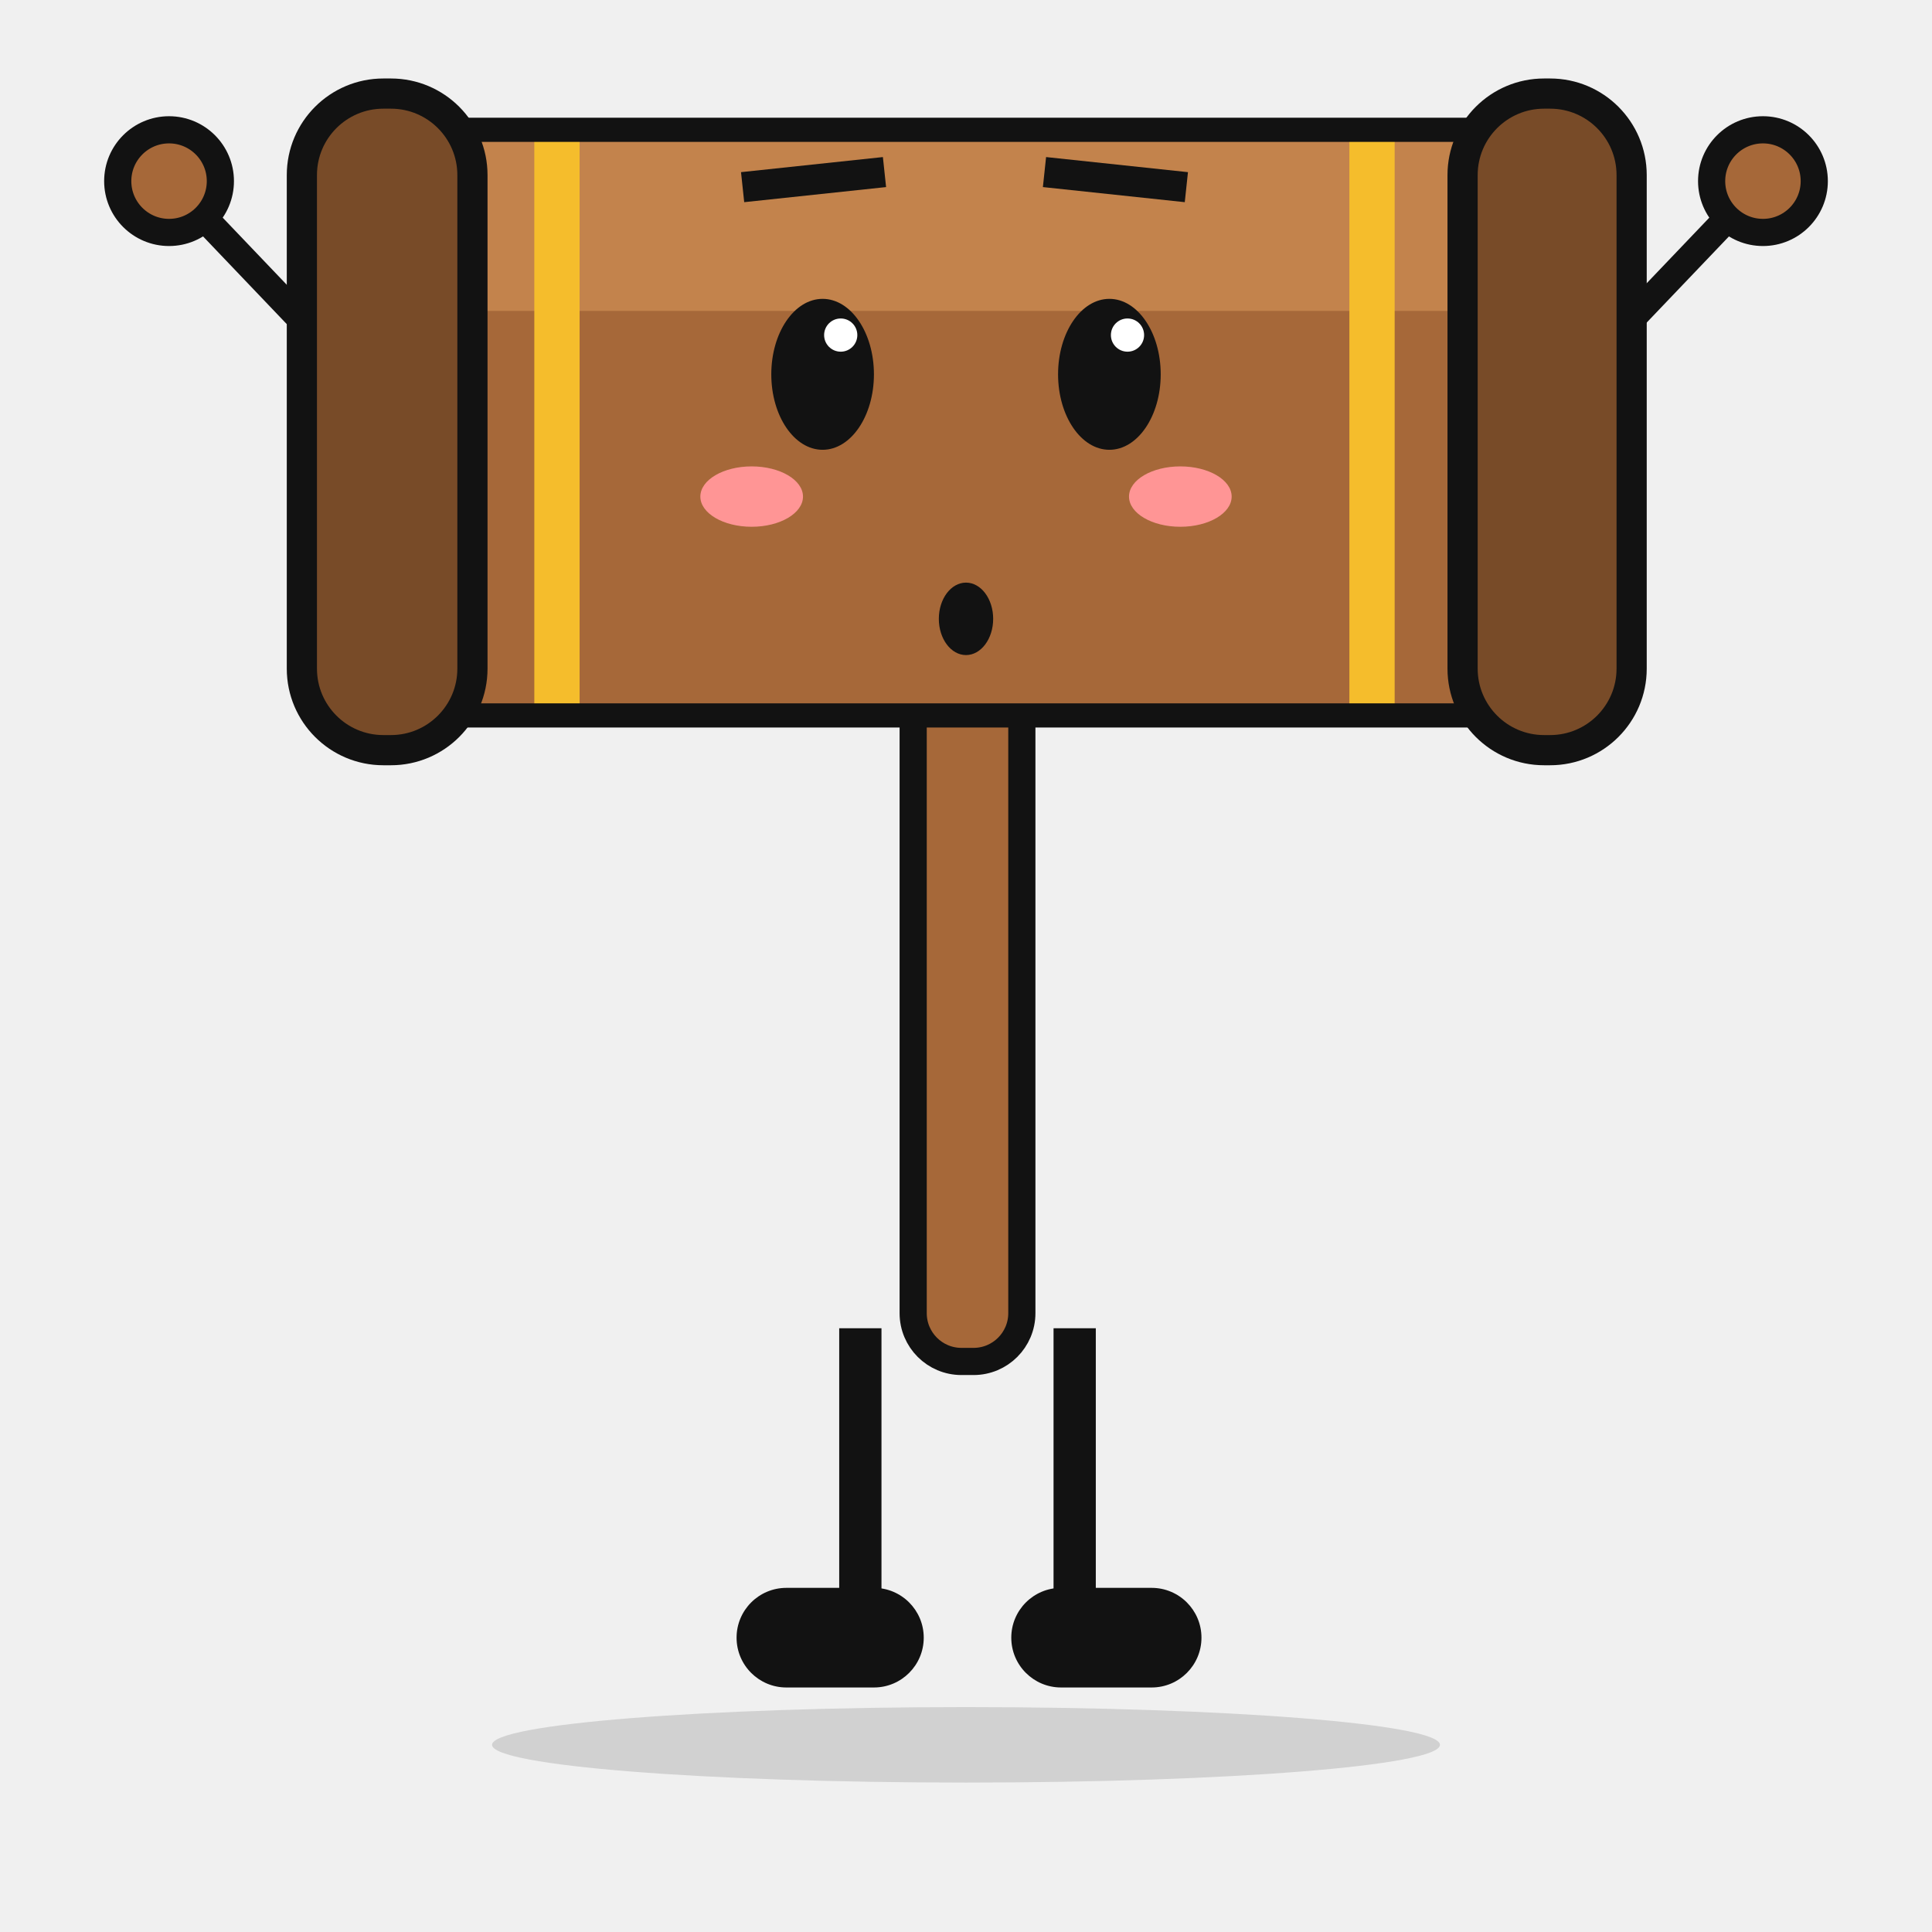
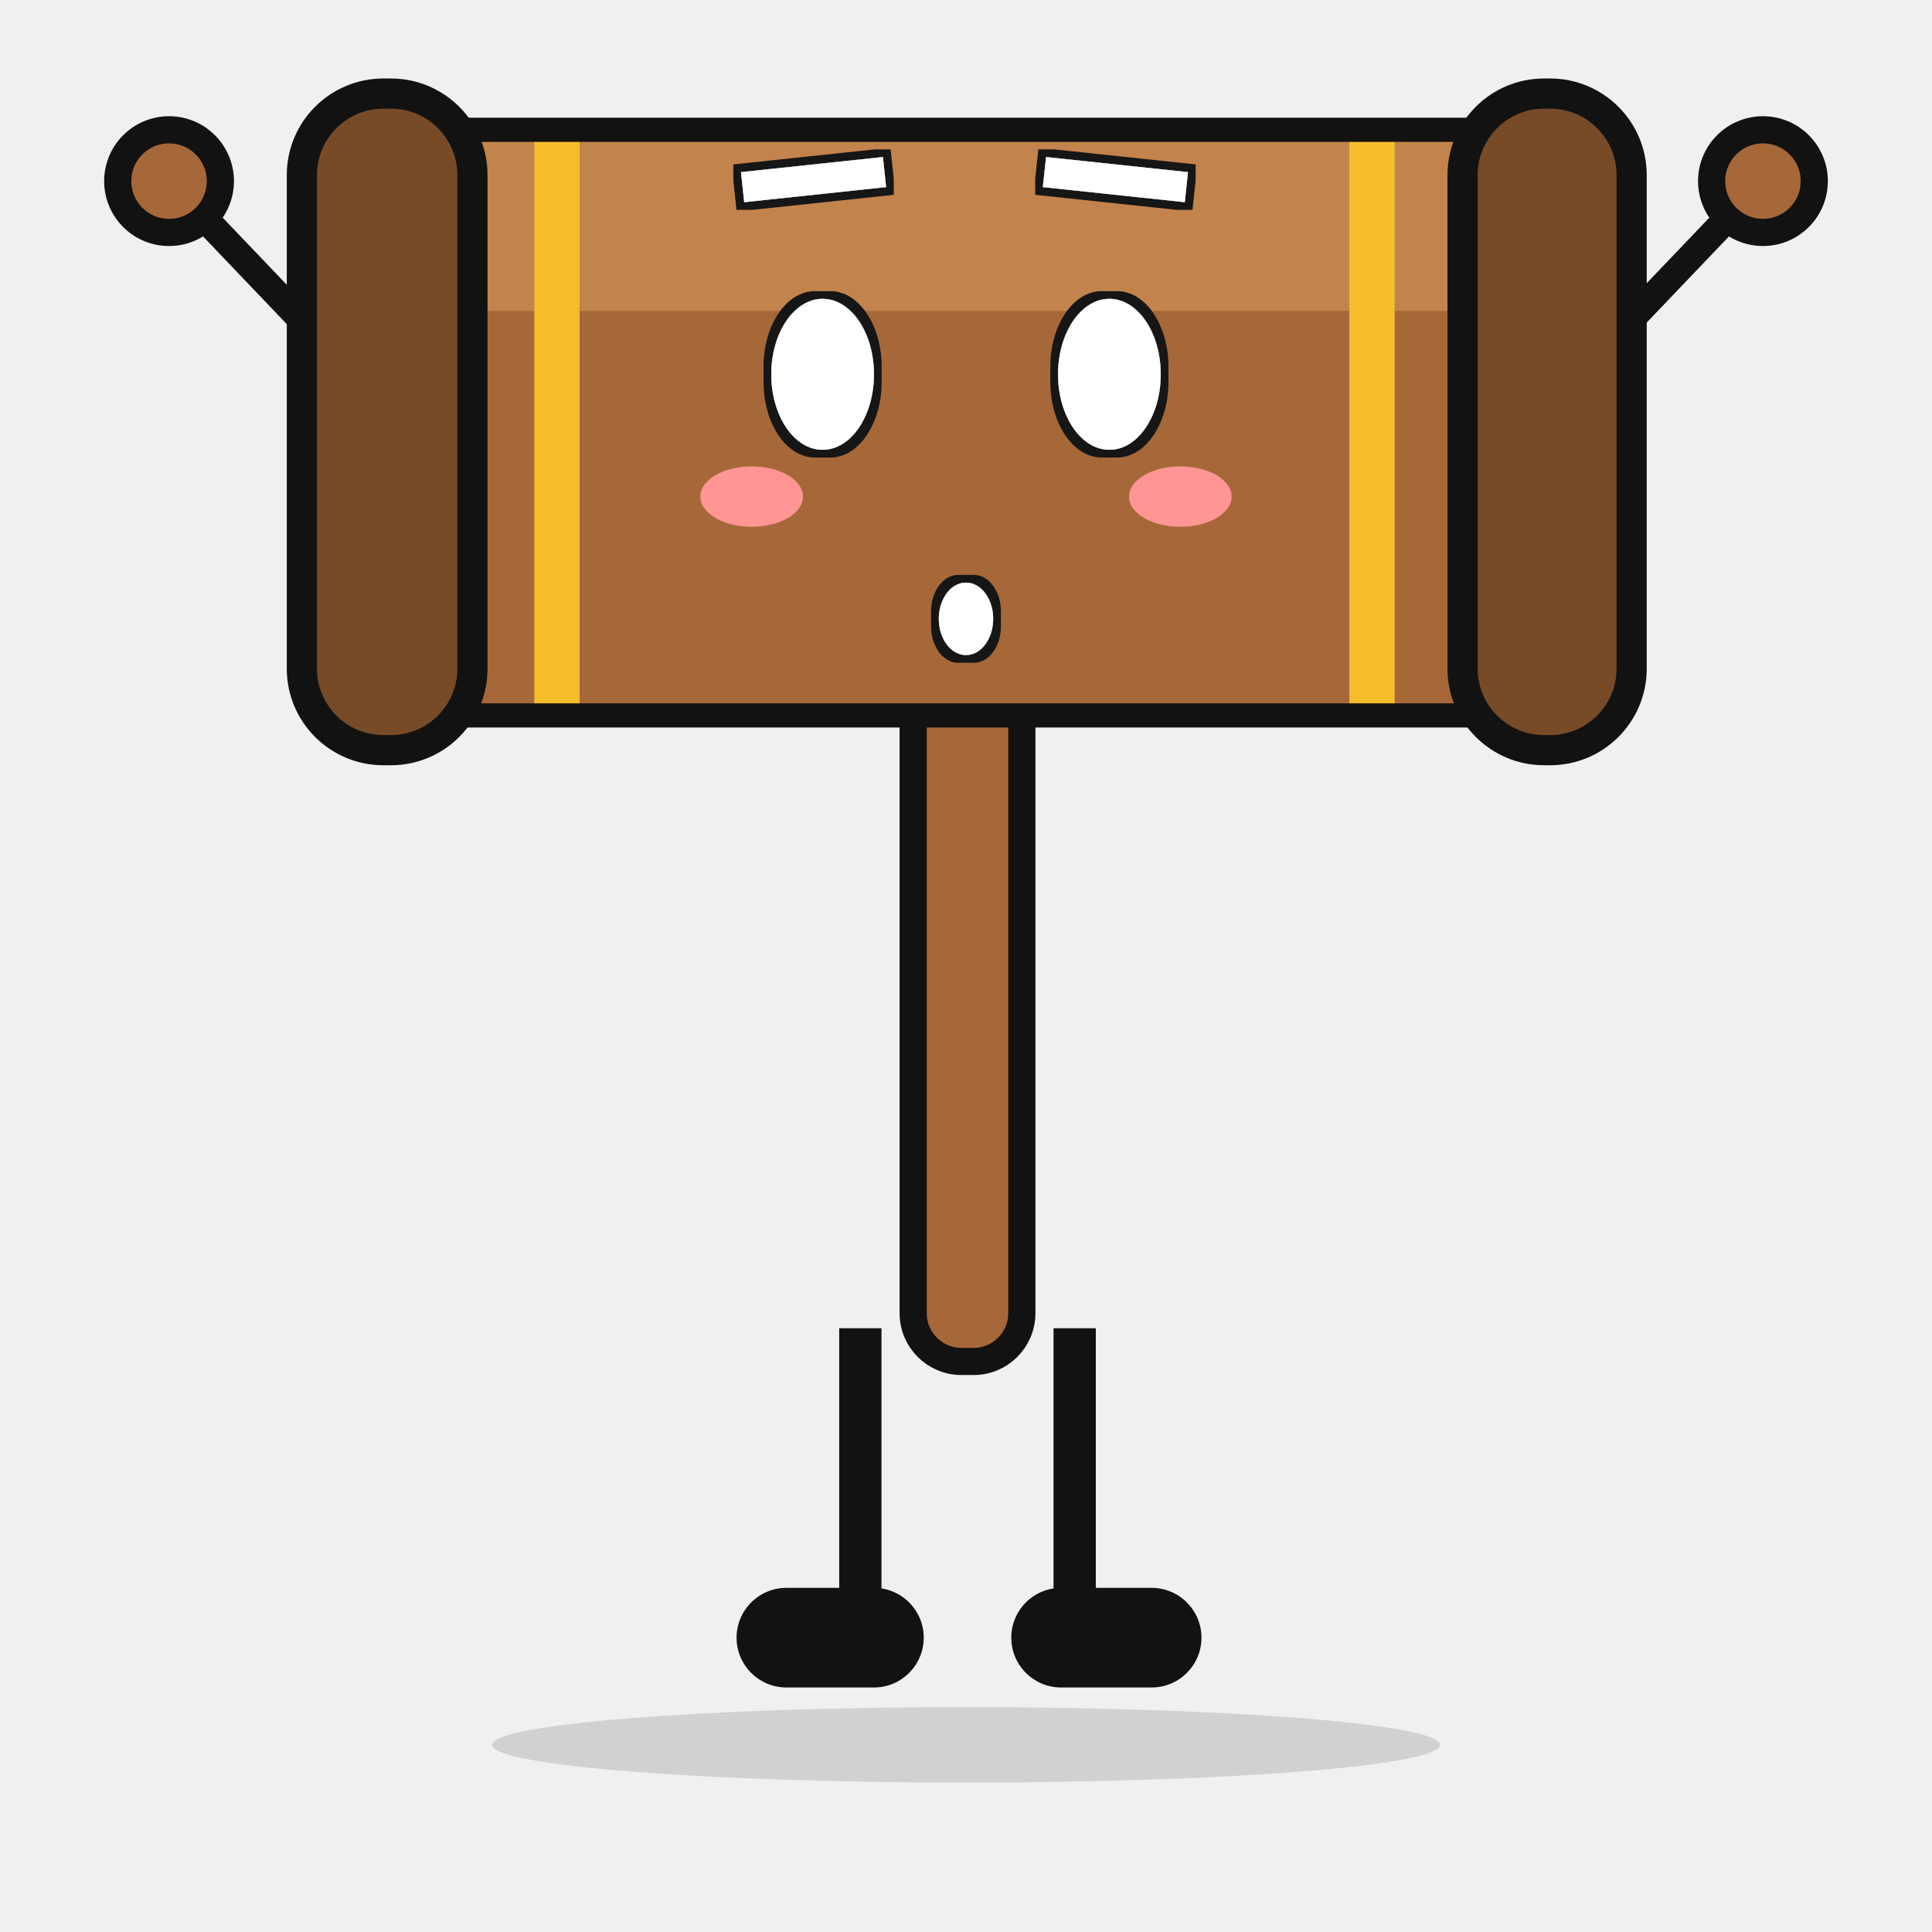
<svg xmlns="http://www.w3.org/2000/svg" viewBox="0 0 640 640" width="640" height="640">
+   <defs>
+     <filter id="kontur" x="-20%" y="-20%" width="140%" height="140%">
+       <feMorphology in="SourceAlpha" operator="dilate" radius="3.5" result="d" />
+       <feFlood flood-color="#121212" />
+       <feComposite in2="d" operator="in" result="o" />
+       <feMerge>
+         <feMergeNode in="o" />
+         <feMergeNode in="SourceGraphic" />
+       </feMerge>
+     </filter>
+   </defs>
  <ellipse id="shadow" cx="320" cy="578" rx="157" ry="12.5" fill="#000" opacity=".13" />
  <g id="legs">
    <rect x="278" y="440" width="14" height="92" fill="#121212" />
    <rect x="349" y="440" width="14" height="92" fill="#121212" />
    <rect x="244" y="526" width="62" height="33" rx="16.5" fill="#121212" />
    <rect x="335" y="526" width="63" height="33" rx="16.5" fill="#121212" />
  </g>
  <rect id="handle" x="302.5" y="225" width="36" height="226" rx="16" fill="#A66839" stroke="#121212" stroke-width="9" stroke-linejoin="round" stroke-linecap="round" />
  <g id="arm-l">
    <path d="M98 104 L56 60" stroke="#121212" stroke-width="9" stroke-linecap="round" />
    <circle cx="56" cy="60" r="17" fill="#A66839" stroke="#121212" stroke-width="9" stroke-linejoin="round" stroke-linecap="round" />
  </g>
  <g id="arm-r">
    <path d="M542 104 L584 60" stroke="#121212" stroke-width="9" stroke-linecap="round" />
    <circle cx="584" cy="60" r="17" fill="#A66839" stroke="#121212" stroke-width="9" stroke-linejoin="round" stroke-linecap="round" />
  </g>
  <g id="head">
    <rect x="140" y="43" width="360" height="194" fill="#A66839" />
    <rect x="140" y="43" width="360" height="60" fill="#C3834C" />
    <rect x="177" y="43" width="15" height="194" fill="#F5BD2C" />
    <rect x="447" y="43" width="15" height="194" fill="#F5BD2C" />
    <rect x="140" y="43" width="360" height="194" fill="none" stroke="#121212" stroke-width="8" stroke-linejoin="round" stroke-linecap="round" />
    <rect x="100" y="31" width="56.5" height="217.5" rx="27" fill="#784B28" stroke="#121212" stroke-width="10" stroke-linejoin="round" stroke-linecap="round" />
    <rect x="484.5" y="31" width="56" height="217.5" rx="27" fill="#784B28" stroke="#121212" stroke-width="10" stroke-linejoin="round" stroke-linecap="round" />
  </g>
  <g id="cheeks">
    <ellipse cx="249" cy="164.5" rx="17" ry="10" fill="#FF9595" />
    <ellipse cx="391" cy="164.5" rx="17" ry="10" fill="#FF9595" />
  </g>
-   <g id="brows" stroke="#121212" stroke-width="10" stroke-linecap="butt">
-     <path d="M246 62 L293 57" />
-     <path d="M346 57 L393 62" />
-   </g>
-   <g id="eyes">
-     <ellipse cx="272.5" cy="124" rx="17" ry="25" fill="#121212" />
-     <circle cx="278.5" cy="111" r="5.5" fill="#fff" />
-     <ellipse cx="367.5" cy="124" rx="17" ry="25" fill="#121212" />
-     <circle cx="373.5" cy="111" r="5.5" fill="#fff" />
-   </g>
-   <g id="mouth">
-     <ellipse cx="320" cy="205" rx="9" ry="12" fill="#121212" />
+   <g id="face" filter="url(#kontur)">
+     <g id="brows" stroke="#FFFFFF" stroke-width="10" stroke-linecap="butt">
+       <path d="M246 62 L293 57" />
+       <path d="M346 57 L393 62" />
+     </g>
+     <g id="eyes">
+       <ellipse cx="272.5" cy="124" rx="17" ry="25" fill="#FFFFFF" />
+       <ellipse cx="367.5" cy="124" rx="17" ry="25" fill="#FFFFFF" />
+     </g>
+     <g id="mouth">
+       <ellipse cx="320" cy="205" rx="9" ry="12" fill="#FFFFFF" />
+     </g>
  </g>
</svg>
